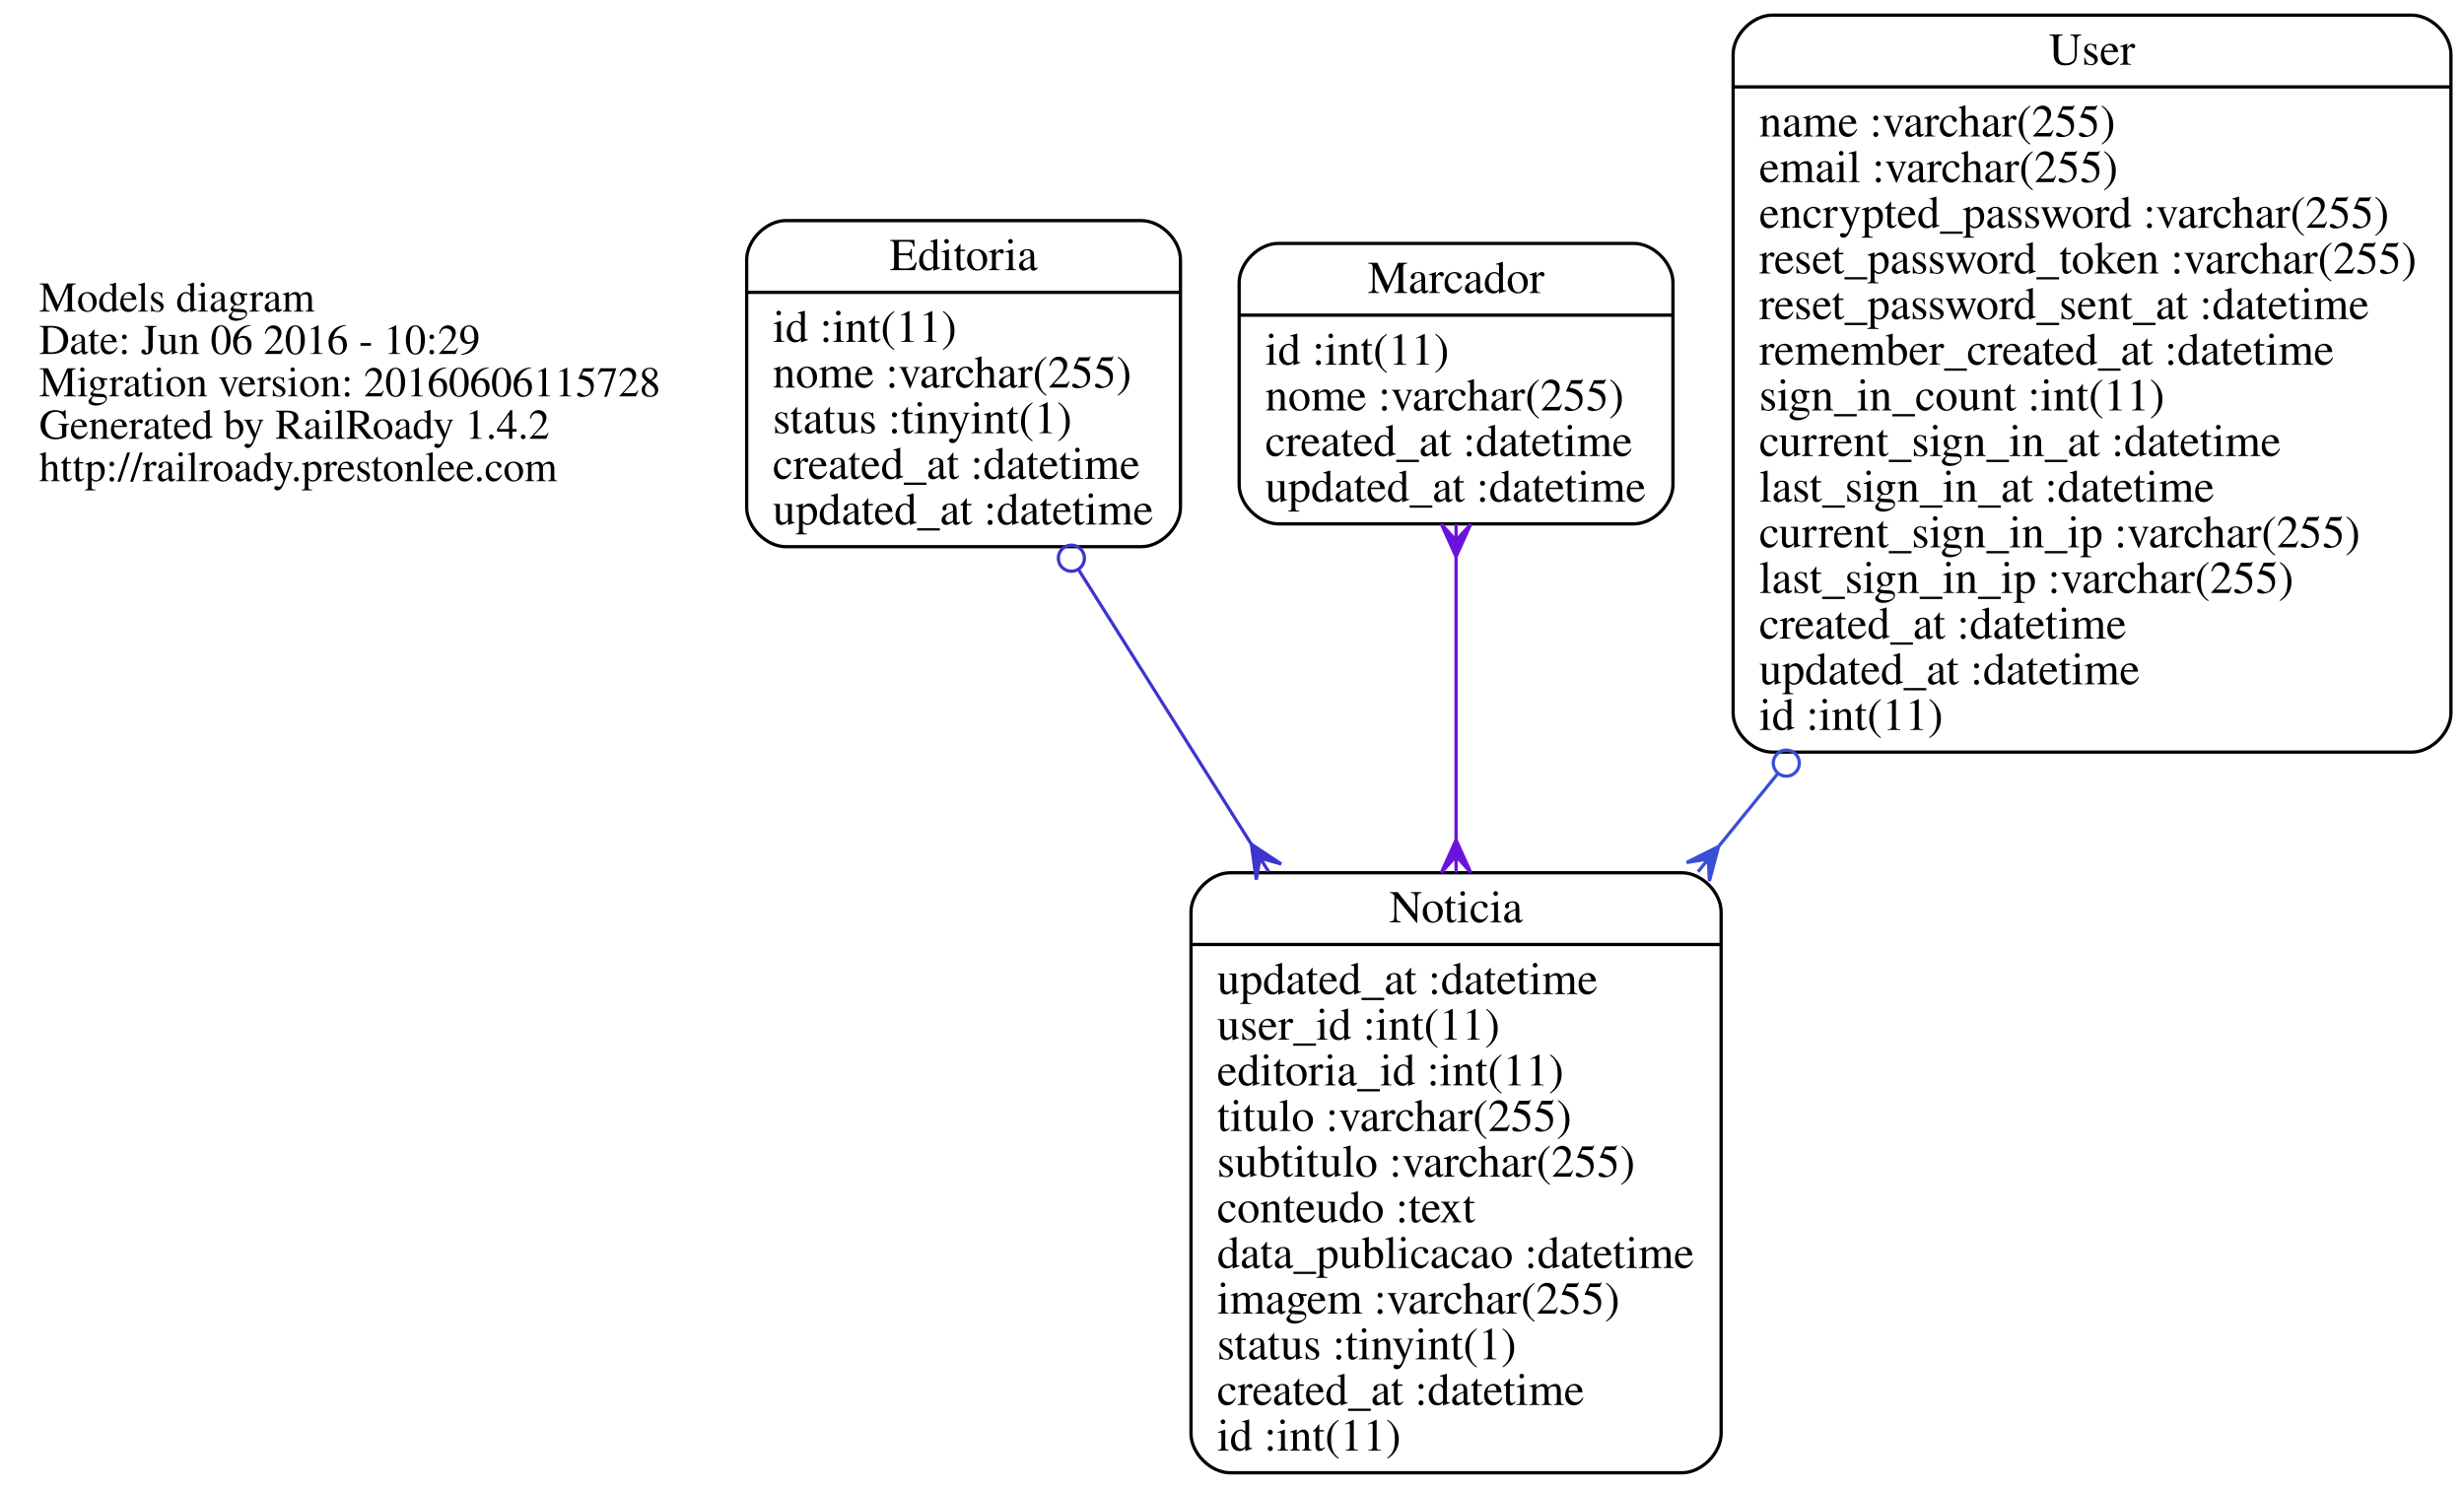
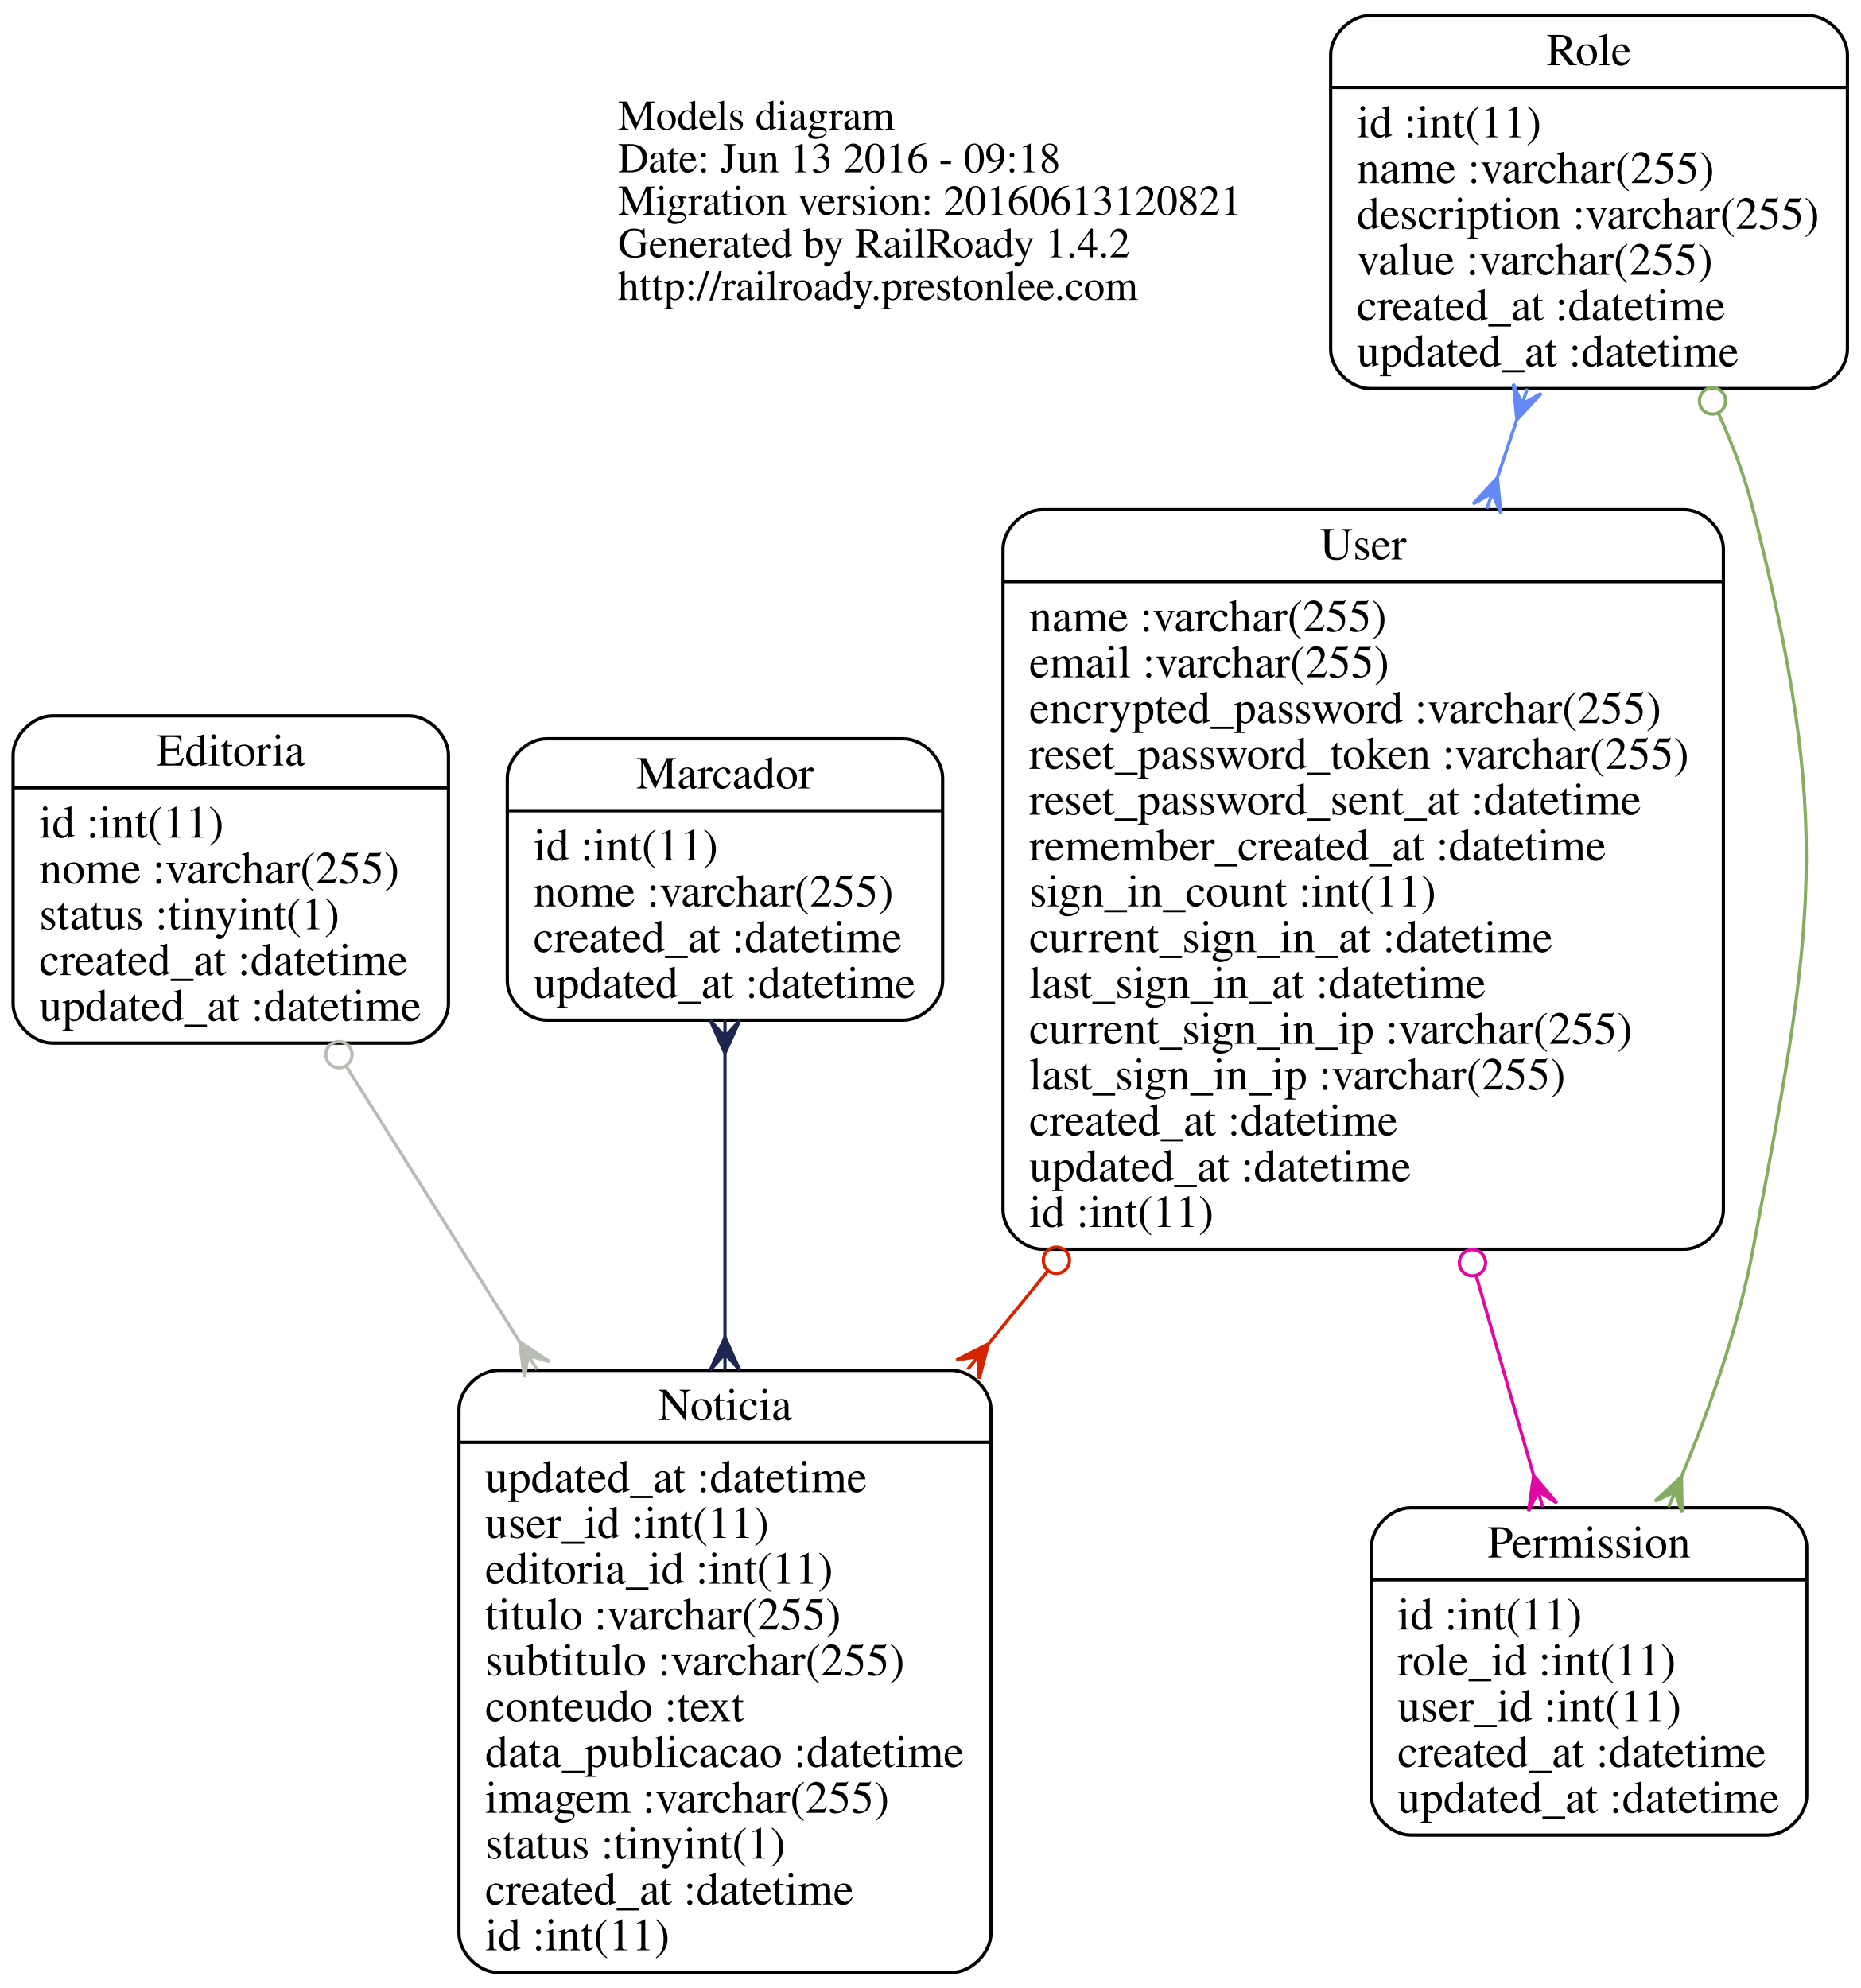
- <svg xmlns="http://www.w3.org/2000/svg" width="755pt" height="456pt" viewBox="0.00 0.00 755.50 456.00">
-   <g id="graph0" class="graph" transform="scale(1 1) rotate(0) translate(4 452)">
-     <polygon fill="none" stroke="none" points="-4,4 -4,-452 751.497,-452 751.497,4 -4,4" />
+ <svg xmlns="http://www.w3.org/2000/svg" width="568pt" height="607pt" viewBox="0.00 0.00 568.45 607.00">
+   <g id="graph0" class="graph" transform="scale(1 1) rotate(0) translate(4 603)">
+     <polygon fill="none" stroke="none" points="-4,4 -4,-603 564.449,-603 564.449,4 -4,4" />
    <g id="node1" class="node">
-       <text text-anchor="start" x="8" y="-356.6" font-family="Times,serif" font-size="13.00">Models diagram</text>
-       <text text-anchor="start" x="8" y="-343.6" font-family="Times,serif" font-size="13.00">Date: Jun 06 2016 - 10:29</text>
-       <text text-anchor="start" x="8" y="-330.6" font-family="Times,serif" font-size="13.00">Migration version: 20160606115728</text>
-       <text text-anchor="start" x="8" y="-317.6" font-family="Times,serif" font-size="13.00">Generated by RailRoady 1.4.2</text>
-       <text text-anchor="start" x="8" y="-304.6" font-family="Times,serif" font-size="13.00">http://railroady.prestonlee.com</text>
+       <text text-anchor="start" x="184.818" y="-563.6" font-family="Times,serif" font-size="13.00">Models diagram</text>
+       <text text-anchor="start" x="184.818" y="-550.6" font-family="Times,serif" font-size="13.00">Date: Jun 13 2016 - 09:18</text>
+       <text text-anchor="start" x="184.818" y="-537.6" font-family="Times,serif" font-size="13.00">Migration version: 20160613120821</text>
+       <text text-anchor="start" x="184.818" y="-524.6" font-family="Times,serif" font-size="13.00">Generated by RailRoady 1.4.2</text>
+       <text text-anchor="start" x="184.818" y="-511.6" font-family="Times,serif" font-size="13.00">http://railroady.prestonlee.com</text>
    </g>
    <g id="node2" class="node">
-       <path fill="none" stroke="black" d="M236.944,-284.5C236.944,-284.5 345.955,-284.5 345.955,-284.5 351.955,-284.5 357.955,-290.5 357.955,-296.5 357.955,-296.5 357.955,-372.5 357.955,-372.5 357.955,-378.5 351.955,-384.5 345.955,-384.5 345.955,-384.5 236.944,-384.5 236.944,-384.5 230.944,-384.5 224.944,-378.5 224.944,-372.5 224.944,-372.5 224.944,-296.5 224.944,-296.5 224.944,-290.5 230.944,-284.5 236.944,-284.5" />
-       <text text-anchor="middle" x="291.45" y="-369.3" font-family="Times,serif" font-size="14.00">Editoria</text>
-       <polyline fill="none" stroke="black" points="224.944,-362.5 357.955,-362.5 " />
-       <text text-anchor="start" x="232.944" y="-347.3" font-family="Times,serif" font-size="14.00">id :int(11)</text>
-       <text text-anchor="start" x="232.944" y="-333.3" font-family="Times,serif" font-size="14.00">nome :varchar(255)</text>
-       <text text-anchor="start" x="232.944" y="-319.3" font-family="Times,serif" font-size="14.00">status :tinyint(1)</text>
-       <text text-anchor="start" x="232.944" y="-305.3" font-family="Times,serif" font-size="14.00">created_at :datetime</text>
-       <text text-anchor="start" x="232.944" y="-291.3" font-family="Times,serif" font-size="14.00">updated_at :datetime</text>
+       <path fill="none" stroke="black" d="M12,-284.5C12,-284.5 121.011,-284.5 121.011,-284.5 127.011,-284.5 133.011,-290.5 133.011,-296.5 133.011,-296.5 133.011,-372.5 133.011,-372.5 133.011,-378.5 127.011,-384.5 121.011,-384.5 121.011,-384.5 12,-384.5 12,-384.5 6,-384.5 0,-378.5 0,-372.5 0,-372.5 0,-296.5 0,-296.5 0,-290.5 6,-284.5 12,-284.5" />
+       <text text-anchor="middle" x="66.505" y="-369.3" font-family="Times,serif" font-size="14.00">Editoria</text>
+       <polyline fill="none" stroke="black" points="0,-362.5 133.011,-362.5 " />
+       <text text-anchor="start" x="8" y="-347.3" font-family="Times,serif" font-size="14.00">id :int(11)</text>
+       <text text-anchor="start" x="8" y="-333.3" font-family="Times,serif" font-size="14.00">nome :varchar(255)</text>
+       <text text-anchor="start" x="8" y="-319.3" font-family="Times,serif" font-size="14.00">status :tinyint(1)</text>
+       <text text-anchor="start" x="8" y="-305.3" font-family="Times,serif" font-size="14.00">created_at :datetime</text>
+       <text text-anchor="start" x="8" y="-291.3" font-family="Times,serif" font-size="14.00">updated_at :datetime</text>
    </g>
    <g id="node4" class="node">
-       <path fill="none" stroke="black" d="M373.179,-0.5C373.179,-0.5 511.721,-0.5 511.721,-0.5 517.721,-0.5 523.721,-6.5 523.721,-12.5 523.721,-12.5 523.721,-172.5 523.721,-172.5 523.721,-178.5 517.721,-184.5 511.721,-184.5 511.721,-184.5 373.179,-184.5 373.179,-184.5 367.179,-184.5 361.179,-178.5 361.179,-172.5 361.179,-172.5 361.179,-12.5 361.179,-12.5 361.179,-6.5 367.179,-0.5 373.179,-0.5" />
-       <text text-anchor="middle" x="442.45" y="-169.3" font-family="Times,serif" font-size="14.00">Noticia</text>
-       <polyline fill="none" stroke="black" points="361.179,-162.5 523.721,-162.5 " />
-       <text text-anchor="start" x="369.179" y="-147.3" font-family="Times,serif" font-size="14.00">updated_at :datetime</text>
-       <text text-anchor="start" x="369.179" y="-133.3" font-family="Times,serif" font-size="14.00">user_id :int(11)</text>
-       <text text-anchor="start" x="369.179" y="-119.3" font-family="Times,serif" font-size="14.00">editoria_id :int(11)</text>
-       <text text-anchor="start" x="369.179" y="-105.3" font-family="Times,serif" font-size="14.00">titulo :varchar(255)</text>
-       <text text-anchor="start" x="369.179" y="-91.3" font-family="Times,serif" font-size="14.00">subtitulo :varchar(255)</text>
-       <text text-anchor="start" x="369.179" y="-77.3" font-family="Times,serif" font-size="14.00">conteudo :text</text>
-       <text text-anchor="start" x="369.179" y="-63.3" font-family="Times,serif" font-size="14.00">data_publicacao :datetime</text>
-       <text text-anchor="start" x="369.179" y="-49.3" font-family="Times,serif" font-size="14.00">imagem :varchar(255)</text>
-       <text text-anchor="start" x="369.179" y="-35.3" font-family="Times,serif" font-size="14.00">status :tinyint(1)</text>
-       <text text-anchor="start" x="369.179" y="-21.3" font-family="Times,serif" font-size="14.00">created_at :datetime</text>
-       <text text-anchor="start" x="369.179" y="-7.3" font-family="Times,serif" font-size="14.00">id :int(11)</text>
+       <path fill="none" stroke="black" d="M148.234,-0.5C148.234,-0.5 286.776,-0.5 286.776,-0.5 292.776,-0.5 298.776,-6.5 298.776,-12.5 298.776,-12.5 298.776,-172.5 298.776,-172.5 298.776,-178.5 292.776,-184.5 286.776,-184.5 286.776,-184.5 148.234,-184.5 148.234,-184.5 142.234,-184.5 136.234,-178.5 136.234,-172.5 136.234,-172.5 136.234,-12.5 136.234,-12.5 136.234,-6.5 142.234,-0.5 148.234,-0.5" />
+       <text text-anchor="middle" x="217.505" y="-169.3" font-family="Times,serif" font-size="14.00">Noticia</text>
+       <polyline fill="none" stroke="black" points="136.234,-162.5 298.776,-162.5 " />
+       <text text-anchor="start" x="144.234" y="-147.3" font-family="Times,serif" font-size="14.00">updated_at :datetime</text>
+       <text text-anchor="start" x="144.234" y="-133.3" font-family="Times,serif" font-size="14.00">user_id :int(11)</text>
+       <text text-anchor="start" x="144.234" y="-119.3" font-family="Times,serif" font-size="14.00">editoria_id :int(11)</text>
+       <text text-anchor="start" x="144.234" y="-105.3" font-family="Times,serif" font-size="14.00">titulo :varchar(255)</text>
+       <text text-anchor="start" x="144.234" y="-91.3" font-family="Times,serif" font-size="14.00">subtitulo :varchar(255)</text>
+       <text text-anchor="start" x="144.234" y="-77.3" font-family="Times,serif" font-size="14.00">conteudo :text</text>
+       <text text-anchor="start" x="144.234" y="-63.3" font-family="Times,serif" font-size="14.00">data_publicacao :datetime</text>
+       <text text-anchor="start" x="144.234" y="-49.3" font-family="Times,serif" font-size="14.00">imagem :varchar(255)</text>
+       <text text-anchor="start" x="144.234" y="-35.3" font-family="Times,serif" font-size="14.00">status :tinyint(1)</text>
+       <text text-anchor="start" x="144.234" y="-21.3" font-family="Times,serif" font-size="14.00">created_at :datetime</text>
+       <text text-anchor="start" x="144.234" y="-7.3" font-family="Times,serif" font-size="14.00">id :int(11)</text>
    </g>
    <g id="edge1" class="edge">
-       <path fill="none" stroke="#3d35ce" d="M326.691,-277.487C342.477,-252.396 361.583,-222.031 379.682,-193.263" />
-       <ellipse fill="none" stroke="#3d35ce" cx="324.501" cy="-280.968" rx="4" ry="4" />
-       <polygon fill="#3d35ce" stroke="#3d35ce" points="379.684,-193.261 388.818,-187.193 382.346,-189.029 385.009,-184.797 385.009,-184.797 385.009,-184.797 382.346,-189.029 381.2,-182.4 379.684,-193.261 379.684,-193.261" />
+       <path fill="none" stroke="#b8bdb3" d="M101.747,-277.487C117.533,-252.396 136.638,-222.031 154.738,-193.263" />
+       <ellipse fill="none" stroke="#b8bdb3" cx="99.557" cy="-280.968" rx="4" ry="4" />
+       <polygon fill="#b8bdb3" stroke="#b8bdb3" points="154.739,-193.261 163.873,-187.193 157.402,-189.029 160.065,-184.797 160.065,-184.797 160.065,-184.797 157.402,-189.029 156.256,-182.4 154.739,-193.261 154.739,-193.261" />
    </g>
    <g id="node3" class="node">
-       <path fill="none" stroke="black" d="M387.944,-291.5C387.944,-291.5 496.955,-291.5 496.955,-291.5 502.955,-291.5 508.955,-297.5 508.955,-303.5 508.955,-303.5 508.955,-365.5 508.955,-365.5 508.955,-371.5 502.955,-377.5 496.955,-377.5 496.955,-377.5 387.944,-377.5 387.944,-377.5 381.944,-377.5 375.944,-371.5 375.944,-365.5 375.944,-365.5 375.944,-303.5 375.944,-303.5 375.944,-297.5 381.944,-291.5 387.944,-291.5" />
-       <text text-anchor="middle" x="442.45" y="-362.3" font-family="Times,serif" font-size="14.00">Marcador</text>
-       <polyline fill="none" stroke="black" points="375.944,-355.5 508.955,-355.5 " />
-       <text text-anchor="start" x="383.944" y="-340.3" font-family="Times,serif" font-size="14.00">id :int(11)</text>
-       <text text-anchor="start" x="383.944" y="-326.3" font-family="Times,serif" font-size="14.00">nome :varchar(255)</text>
-       <text text-anchor="start" x="383.944" y="-312.3" font-family="Times,serif" font-size="14.00">created_at :datetime</text>
-       <text text-anchor="start" x="383.944" y="-298.3" font-family="Times,serif" font-size="14.00">updated_at :datetime</text>
+       <path fill="none" stroke="black" d="M163,-291.5C163,-291.5 272.011,-291.5 272.011,-291.5 278.011,-291.5 284.011,-297.5 284.011,-303.5 284.011,-303.5 284.011,-365.5 284.011,-365.5 284.011,-371.5 278.011,-377.5 272.011,-377.5 272.011,-377.5 163,-377.5 163,-377.5 157,-377.5 151,-371.5 151,-365.5 151,-365.5 151,-303.5 151,-303.5 151,-297.5 157,-291.5 163,-291.5" />
+       <text text-anchor="middle" x="217.505" y="-362.3" font-family="Times,serif" font-size="14.00">Marcador</text>
+       <polyline fill="none" stroke="black" points="151,-355.5 284.011,-355.5 " />
+       <text text-anchor="start" x="159" y="-340.3" font-family="Times,serif" font-size="14.00">id :int(11)</text>
+       <text text-anchor="start" x="159" y="-326.3" font-family="Times,serif" font-size="14.00">nome :varchar(255)</text>
+       <text text-anchor="start" x="159" y="-312.3" font-family="Times,serif" font-size="14.00">created_at :datetime</text>
+       <text text-anchor="start" x="159" y="-298.3" font-family="Times,serif" font-size="14.00">updated_at :datetime</text>
    </g>
    <g id="edge2" class="edge">
-       <path fill="none" stroke="#6b13dd" d="M442.45,-281.36C442.45,-255.952 442.45,-224.498 442.45,-194.642" />
-       <polygon fill="#6b13dd" stroke="#6b13dd" points="442.45,-281.421 437.95,-291.421 442.45,-286.421 442.45,-291.421 442.45,-291.421 442.45,-291.421 442.45,-286.421 446.95,-291.421 442.45,-281.421 442.45,-281.421" />
-       <polygon fill="#6b13dd" stroke="#6b13dd" points="442.45,-194.589 446.95,-184.589 442.45,-189.589 442.45,-184.589 442.45,-184.589 442.45,-184.589 442.45,-189.589 437.95,-184.589 442.45,-194.589 442.45,-194.589" />
+       <path fill="none" stroke="#1d264e" d="M217.505,-281.36C217.505,-255.952 217.505,-224.498 217.505,-194.642" />
+       <polygon fill="#1d264e" stroke="#1d264e" points="217.505,-281.421 213.005,-291.421 217.505,-286.421 217.505,-291.421 217.505,-291.421 217.505,-291.421 217.505,-286.421 222.005,-291.421 217.505,-281.421 217.505,-281.421" />
+       <polygon fill="#1d264e" stroke="#1d264e" points="217.505,-194.589 222.005,-184.589 217.505,-189.589 217.505,-184.589 217.505,-184.589 217.505,-184.589 217.505,-189.589 213.005,-184.589 217.505,-194.589 217.505,-194.589" />
    </g>
    <g id="node5" class="node">
-       <path fill="none" stroke="black" d="M539.403,-221.5C539.403,-221.5 735.497,-221.5 735.497,-221.5 741.497,-221.5 747.497,-227.5 747.497,-233.5 747.497,-233.5 747.497,-435.5 747.497,-435.5 747.497,-441.5 741.497,-447.5 735.497,-447.5 735.497,-447.5 539.403,-447.5 539.403,-447.5 533.403,-447.5 527.403,-441.5 527.403,-435.5 527.403,-435.5 527.403,-233.5 527.403,-233.5 527.403,-227.5 533.403,-221.5 539.403,-221.5" />
-       <text text-anchor="middle" x="637.45" y="-432.3" font-family="Times,serif" font-size="14.00">User</text>
-       <polyline fill="none" stroke="black" points="527.403,-425.5 747.497,-425.5 " />
-       <text text-anchor="start" x="535.403" y="-410.3" font-family="Times,serif" font-size="14.00">name :varchar(255)</text>
-       <text text-anchor="start" x="535.403" y="-396.3" font-family="Times,serif" font-size="14.00">email :varchar(255)</text>
-       <text text-anchor="start" x="535.403" y="-382.3" font-family="Times,serif" font-size="14.00">encrypted_password :varchar(255)</text>
-       <text text-anchor="start" x="535.403" y="-368.3" font-family="Times,serif" font-size="14.00">reset_password_token :varchar(255)</text>
-       <text text-anchor="start" x="535.403" y="-354.3" font-family="Times,serif" font-size="14.00">reset_password_sent_at :datetime</text>
-       <text text-anchor="start" x="535.403" y="-340.3" font-family="Times,serif" font-size="14.00">remember_created_at :datetime</text>
-       <text text-anchor="start" x="535.403" y="-326.3" font-family="Times,serif" font-size="14.00">sign_in_count :int(11)</text>
-       <text text-anchor="start" x="535.403" y="-312.3" font-family="Times,serif" font-size="14.00">current_sign_in_at :datetime</text>
-       <text text-anchor="start" x="535.403" y="-298.3" font-family="Times,serif" font-size="14.00">last_sign_in_at :datetime</text>
-       <text text-anchor="start" x="535.403" y="-284.3" font-family="Times,serif" font-size="14.00">current_sign_in_ip :varchar(255)</text>
-       <text text-anchor="start" x="535.403" y="-270.3" font-family="Times,serif" font-size="14.00">last_sign_in_ip :varchar(255)</text>
-       <text text-anchor="start" x="535.403" y="-256.3" font-family="Times,serif" font-size="14.00">created_at :datetime</text>
-       <text text-anchor="start" x="535.403" y="-242.3" font-family="Times,serif" font-size="14.00">updated_at :datetime</text>
-       <text text-anchor="start" x="535.403" y="-228.3" font-family="Times,serif" font-size="14.00">id :int(11)</text>
+       <path fill="none" stroke="black" d="M427,-42.5C427,-42.5 536.011,-42.5 536.011,-42.5 542.011,-42.5 548.011,-48.5 548.011,-54.5 548.011,-54.5 548.011,-130.5 548.011,-130.5 548.011,-136.5 542.011,-142.5 536.011,-142.5 536.011,-142.5 427,-142.5 427,-142.5 421,-142.5 415,-136.5 415,-130.5 415,-130.5 415,-54.5 415,-54.5 415,-48.5 421,-42.5 427,-42.5" />
+       <text text-anchor="middle" x="481.505" y="-127.3" font-family="Times,serif" font-size="14.00">Permission</text>
+       <polyline fill="none" stroke="black" points="415,-120.5 548.011,-120.5 " />
+       <text text-anchor="start" x="423" y="-105.3" font-family="Times,serif" font-size="14.00">id :int(11)</text>
+       <text text-anchor="start" x="423" y="-91.3" font-family="Times,serif" font-size="14.00">role_id :int(11)</text>
+       <text text-anchor="start" x="423" y="-77.3" font-family="Times,serif" font-size="14.00">user_id :int(11)</text>
+       <text text-anchor="start" x="423" y="-63.3" font-family="Times,serif" font-size="14.00">created_at :datetime</text>
+       <text text-anchor="start" x="423" y="-49.3" font-family="Times,serif" font-size="14.00">updated_at :datetime</text>
+     </g>
+     <g id="node6" class="node">
+       <path fill="none" stroke="black" d="M414.562,-484.5C414.562,-484.5 548.449,-484.5 548.449,-484.5 554.449,-484.5 560.449,-490.5 560.449,-496.5 560.449,-496.5 560.449,-586.5 560.449,-586.5 560.449,-592.5 554.449,-598.5 548.449,-598.5 548.449,-598.5 414.562,-598.5 414.562,-598.5 408.562,-598.5 402.562,-592.5 402.562,-586.5 402.562,-586.5 402.562,-496.5 402.562,-496.5 402.562,-490.5 408.562,-484.5 414.562,-484.5" />
+       <text text-anchor="middle" x="481.505" y="-583.3" font-family="Times,serif" font-size="14.00">Role</text>
+       <polyline fill="none" stroke="black" points="402.562,-576.5 560.449,-576.5 " />
+       <text text-anchor="start" x="410.562" y="-561.3" font-family="Times,serif" font-size="14.00">id :int(11)</text>
+       <text text-anchor="start" x="410.562" y="-547.3" font-family="Times,serif" font-size="14.00">name :varchar(255)</text>
+       <text text-anchor="start" x="410.562" y="-533.3" font-family="Times,serif" font-size="14.00">description :varchar(255)</text>
+       <text text-anchor="start" x="410.562" y="-519.3" font-family="Times,serif" font-size="14.00">value :varchar(255)</text>
+       <text text-anchor="start" x="410.562" y="-505.3" font-family="Times,serif" font-size="14.00">created_at :datetime</text>
+       <text text-anchor="start" x="410.562" y="-491.3" font-family="Times,serif" font-size="14.00">updated_at :datetime</text>
    </g>
    <g id="edge3" class="edge">
-       <path fill="none" stroke="#394fd6" d="M541.113,-214.932C535.074,-207.5 529.03,-200.06 523.071,-192.727" />
-       <ellipse fill="none" stroke="#394fd6" cx="543.708" cy="-218.125" rx="4" ry="4" />
-       <polygon fill="#394fd6" stroke="#394fd6" points="522.95,-192.578 520.137,-181.979 519.797,-188.697 516.645,-184.817 516.645,-184.817 516.645,-184.817 519.797,-188.697 513.152,-187.654 522.95,-192.578 522.95,-192.578" />
+       <path fill="none" stroke="#84ad62" d="M521.057,-476.893C525.352,-467.497 529.05,-457.705 531.505,-448 556.248,-350.192 550.248,-320.133 531.505,-221 527.119,-197.802 518.614,-173.419 509.844,-152.259" />
+       <ellipse fill="none" stroke="#84ad62" cx="519.223" cy="-480.727" rx="4" ry="4" />
+       <polygon fill="#84ad62" stroke="#84ad62" points="509.726,-151.982 509.951,-141.018 507.768,-147.381 505.81,-142.78 505.81,-142.78 505.81,-142.78 507.768,-147.381 501.67,-144.542 509.726,-151.982 509.726,-151.982" />
+     </g>
+     <g id="node7" class="node">
+       <path fill="none" stroke="black" d="M314.458,-221.5C314.458,-221.5 510.552,-221.5 510.552,-221.5 516.552,-221.5 522.552,-227.5 522.552,-233.5 522.552,-233.5 522.552,-435.5 522.552,-435.5 522.552,-441.5 516.552,-447.5 510.552,-447.5 510.552,-447.5 314.458,-447.5 314.458,-447.5 308.458,-447.5 302.458,-441.5 302.458,-435.5 302.458,-435.5 302.458,-233.5 302.458,-233.5 302.458,-227.5 308.458,-221.5 314.458,-221.5" />
+       <text text-anchor="middle" x="412.505" y="-432.3" font-family="Times,serif" font-size="14.00">User</text>
+       <polyline fill="none" stroke="black" points="302.458,-425.5 522.552,-425.5 " />
+       <text text-anchor="start" x="310.458" y="-410.3" font-family="Times,serif" font-size="14.00">name :varchar(255)</text>
+       <text text-anchor="start" x="310.458" y="-396.3" font-family="Times,serif" font-size="14.00">email :varchar(255)</text>
+       <text text-anchor="start" x="310.458" y="-382.3" font-family="Times,serif" font-size="14.00">encrypted_password :varchar(255)</text>
+       <text text-anchor="start" x="310.458" y="-368.3" font-family="Times,serif" font-size="14.00">reset_password_token :varchar(255)</text>
+       <text text-anchor="start" x="310.458" y="-354.3" font-family="Times,serif" font-size="14.00">reset_password_sent_at :datetime</text>
+       <text text-anchor="start" x="310.458" y="-340.3" font-family="Times,serif" font-size="14.00">remember_created_at :datetime</text>
+       <text text-anchor="start" x="310.458" y="-326.3" font-family="Times,serif" font-size="14.00">sign_in_count :int(11)</text>
+       <text text-anchor="start" x="310.458" y="-312.3" font-family="Times,serif" font-size="14.00">current_sign_in_at :datetime</text>
+       <text text-anchor="start" x="310.458" y="-298.3" font-family="Times,serif" font-size="14.00">last_sign_in_at :datetime</text>
+       <text text-anchor="start" x="310.458" y="-284.3" font-family="Times,serif" font-size="14.00">current_sign_in_ip :varchar(255)</text>
+       <text text-anchor="start" x="310.458" y="-270.3" font-family="Times,serif" font-size="14.00">last_sign_in_ip :varchar(255)</text>
+       <text text-anchor="start" x="310.458" y="-256.3" font-family="Times,serif" font-size="14.00">created_at :datetime</text>
+       <text text-anchor="start" x="310.458" y="-242.3" font-family="Times,serif" font-size="14.00">updated_at :datetime</text>
+       <text text-anchor="start" x="310.458" y="-228.3" font-family="Times,serif" font-size="14.00">id :int(11)</text>
+     </g>
+     <g id="edge4" class="edge">
+       <path fill="none" stroke="#6289f5" d="M459.406,-474.844C457.529,-469.267 455.596,-463.522 453.632,-457.689" />
+       <polygon fill="#6289f5" stroke="#6289f5" points="459.461,-475.005 458.386,-485.918 461.056,-479.744 462.651,-484.483 462.651,-484.483 462.651,-484.483 461.056,-479.744 466.916,-483.047 459.461,-475.005 459.461,-475.005" />
+       <polygon fill="#6289f5" stroke="#6289f5" points="453.495,-457.28 454.57,-446.367 451.9,-452.541 450.305,-447.802 450.305,-447.802 450.305,-447.802 451.9,-452.541 446.04,-449.238 453.495,-457.28 453.495,-457.28" />
+     </g>
+     <g id="edge5" class="edge">
+       <path fill="none" stroke="#d52500" d="M316.169,-214.932C310.13,-207.5 304.085,-200.06 298.127,-192.727" />
+       <ellipse fill="none" stroke="#d52500" cx="318.763" cy="-218.125" rx="4" ry="4" />
+       <polygon fill="#d52500" stroke="#d52500" points="298.006,-192.578 295.193,-181.979 294.853,-188.697 291.7,-184.817 291.7,-184.817 291.7,-184.817 294.853,-188.697 288.208,-187.654 298.006,-192.578 298.006,-192.578" />
+     </g>
+     <g id="edge6" class="edge">
+       <path fill="none" stroke="#dd09a2" d="M447.015,-213.466C453.116,-192.246 459.216,-171.029 464.553,-152.466" />
+       <ellipse fill="none" stroke="#dd09a2" cx="445.888" cy="-217.385" rx="4" ry="4" />
+       <polygon fill="#dd09a2" stroke="#dd09a2" points="464.588,-152.341 471.676,-143.974 465.97,-147.536 467.352,-142.731 467.352,-142.731 467.352,-142.731 465.97,-147.536 463.027,-141.487 464.588,-152.341 464.588,-152.341" />
    </g>
  </g>
</svg>
